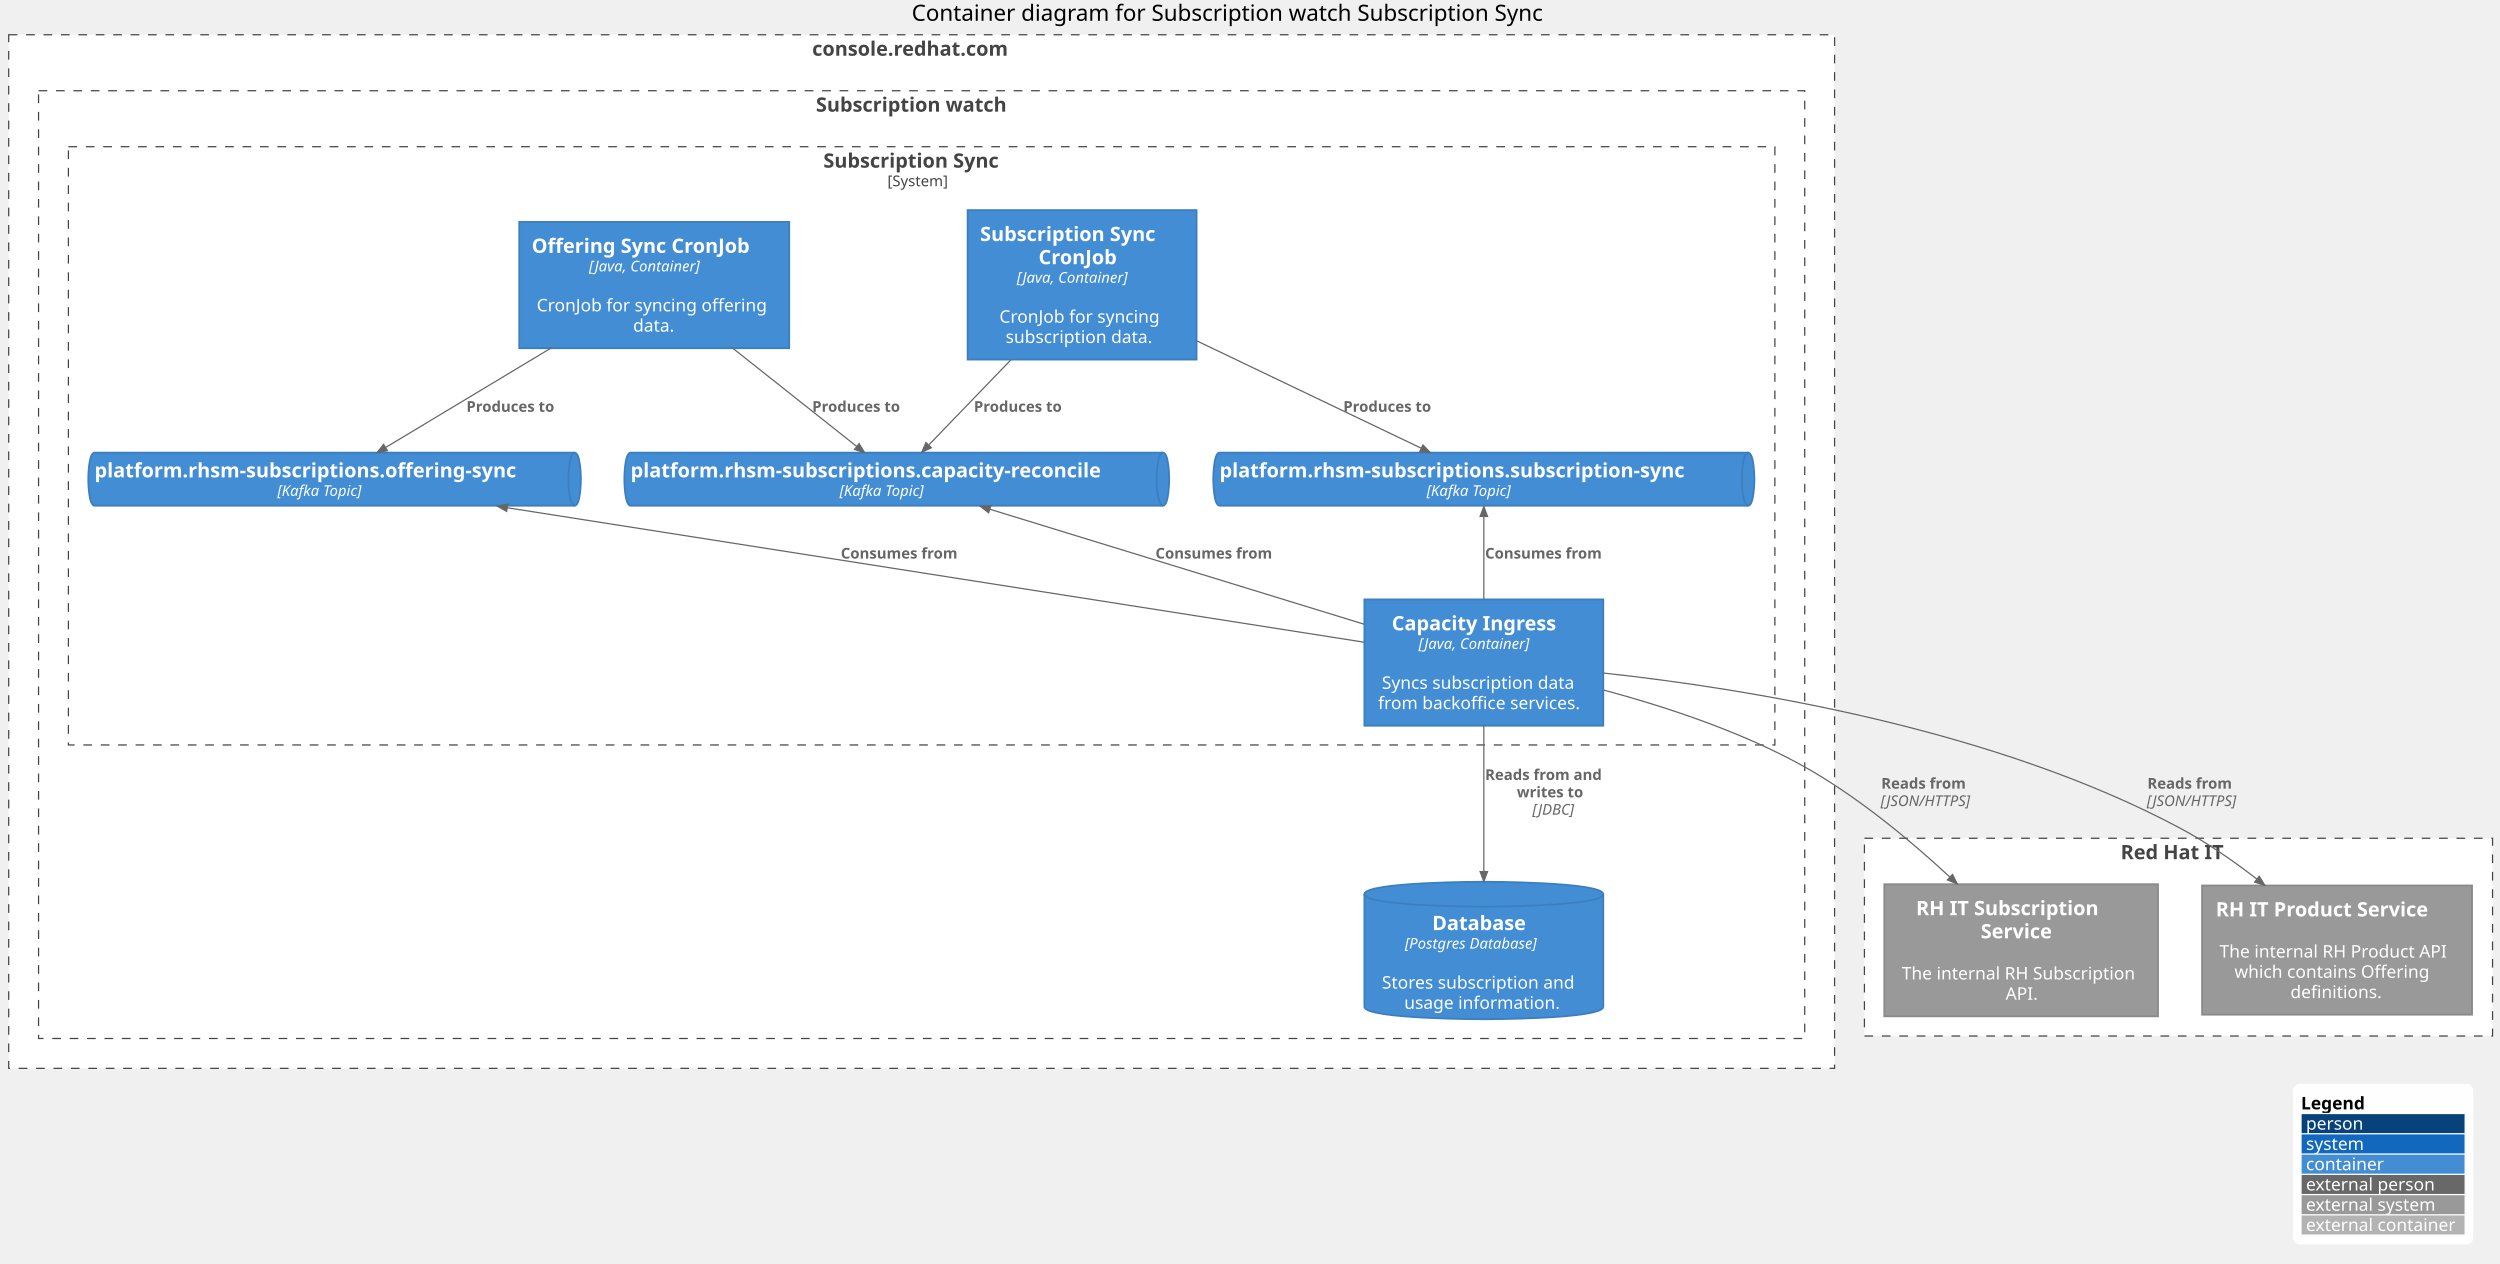
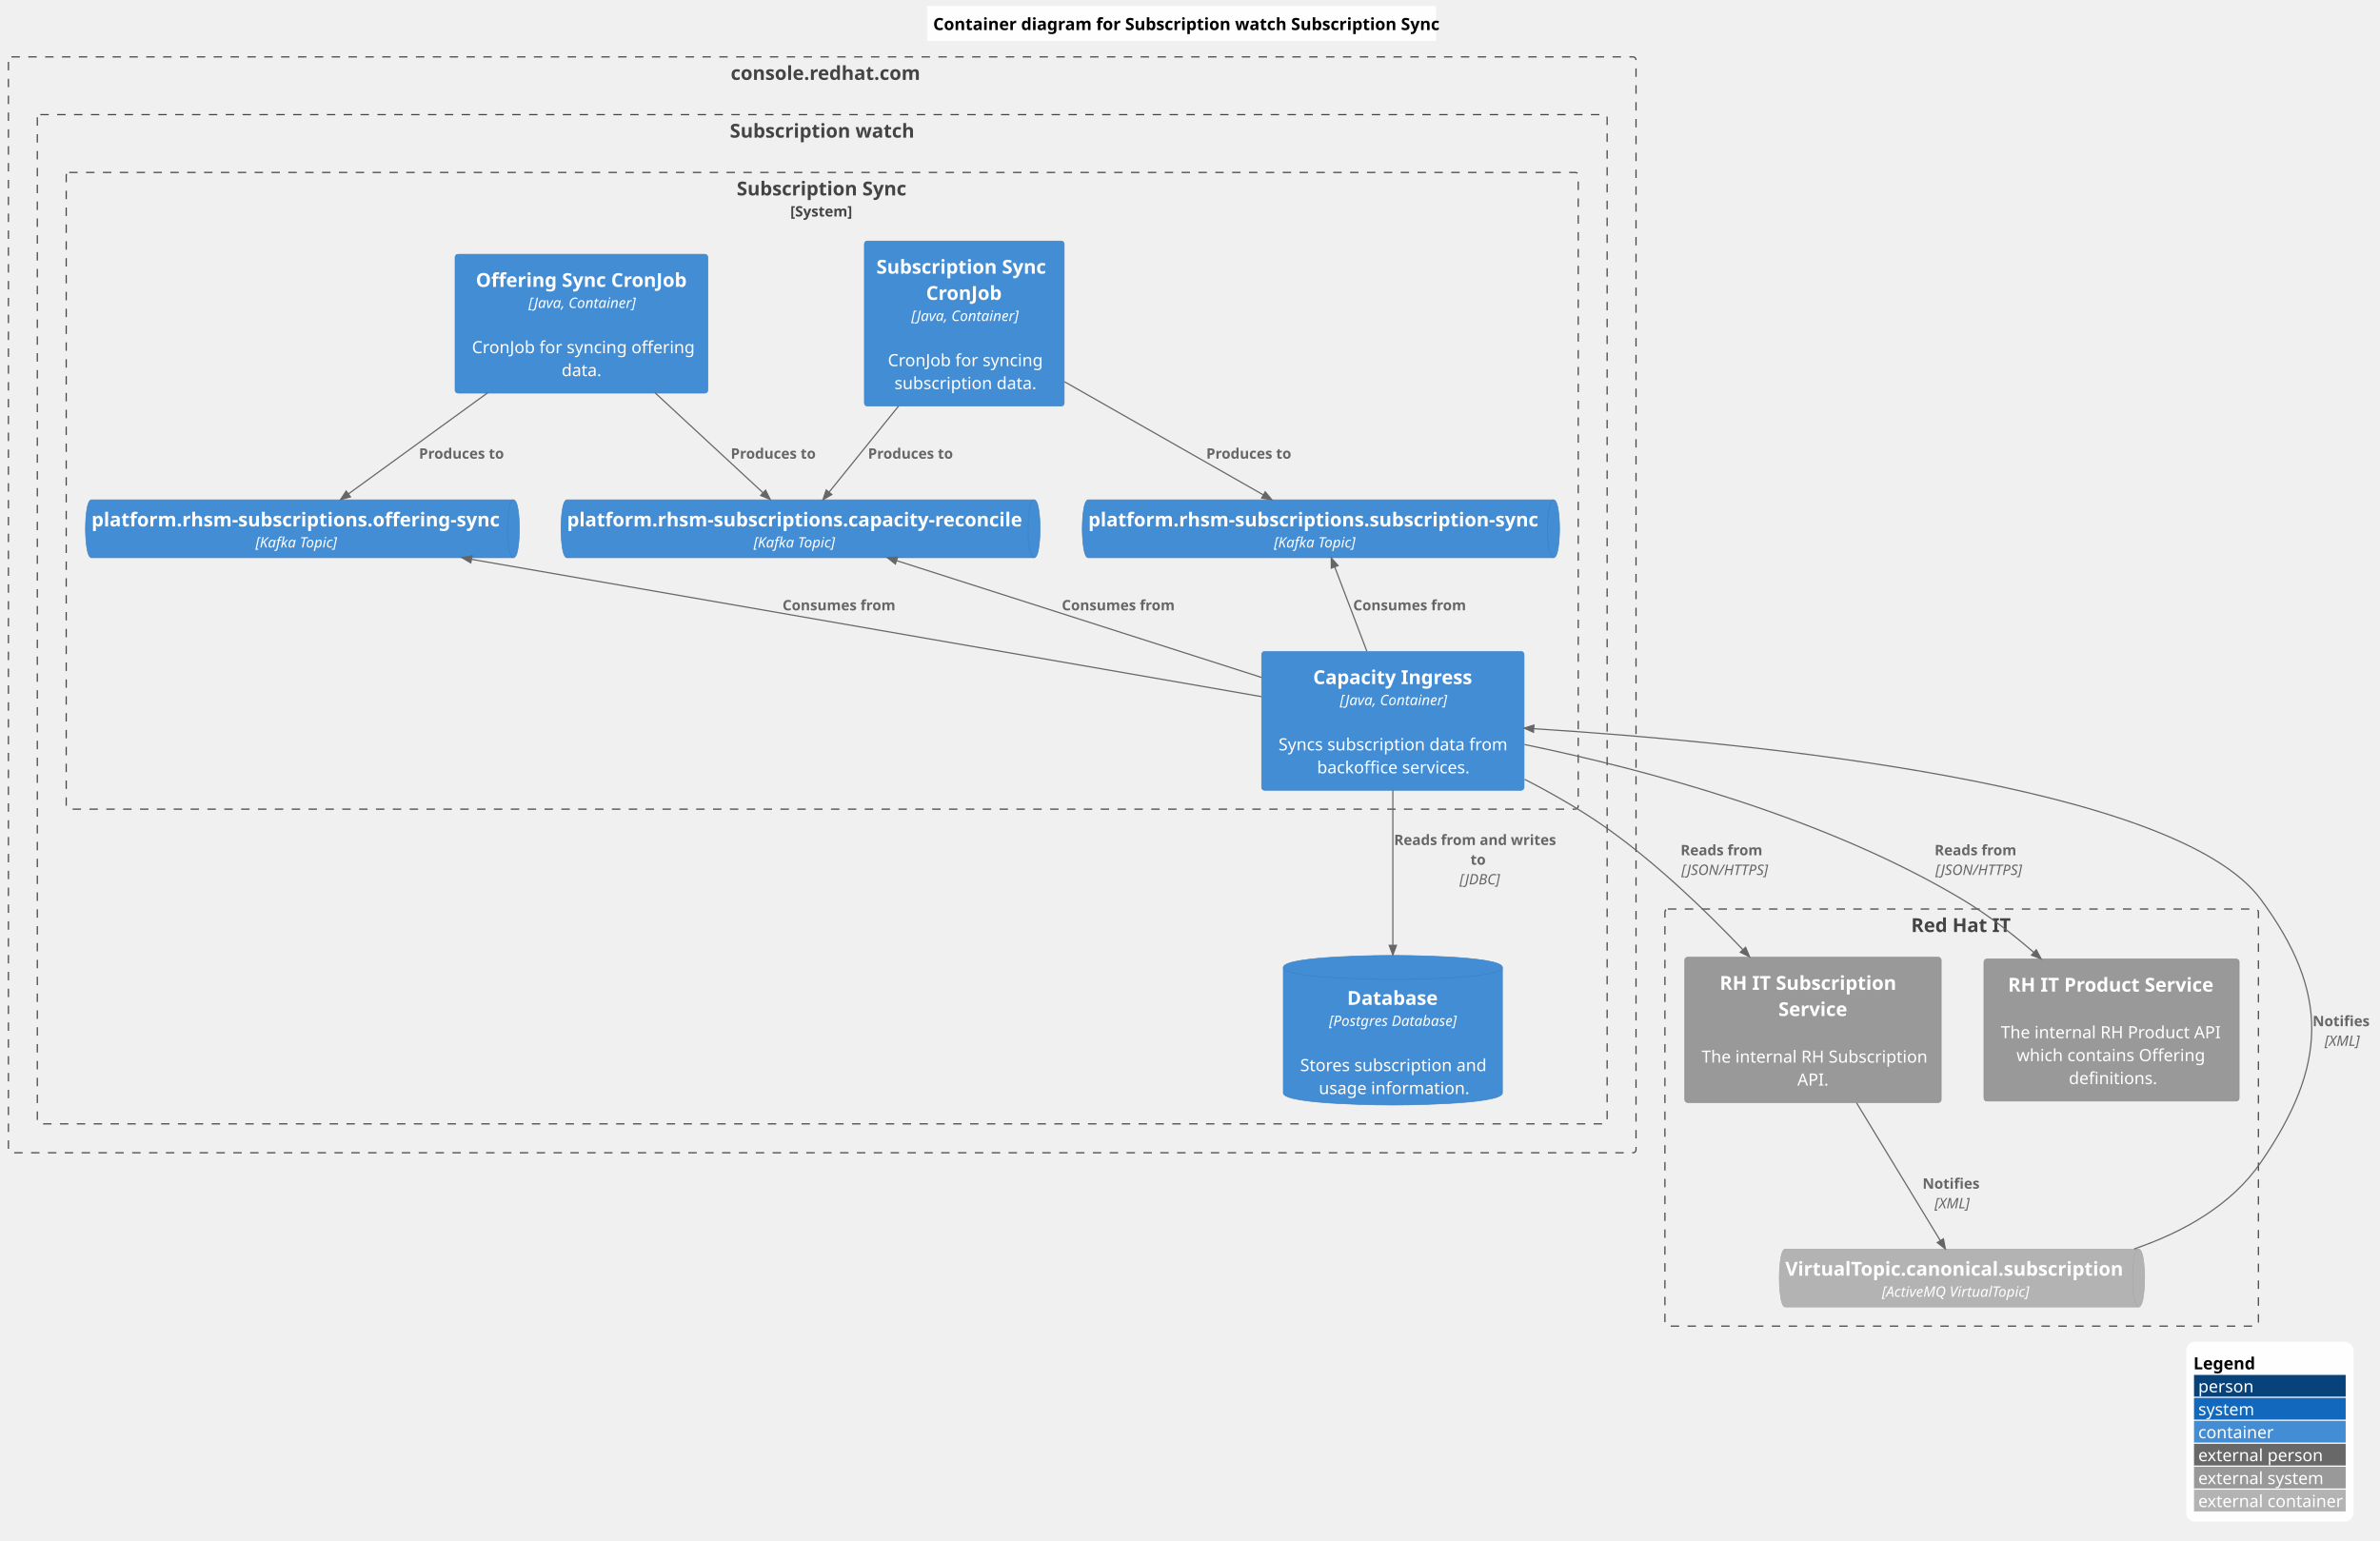
- <svg xmlns="http://www.w3.org/2000/svg" contentScriptType="application/ecmascript" contentStyleType="text/css" height="1016px" preserveAspectRatio="none" style="width:2010px;height:1016px;background:#FEFEFE;" version="1.1" viewBox="0 0 2010 1016" width="2010px" zoomAndPan="magnify">
+ <svg xmlns="http://www.w3.org/2000/svg" contentStyleType="text/css" height="1280px" preserveAspectRatio="none" style="width:1977px;height:1280px;background:#FEFEFE;" version="1.1" viewBox="0 0 1977 1280" width="1977px" zoomAndPan="magnify">
  <defs />
  <g>
-     <text fill="#000000" font-family="sans-serif" font-size="18" lengthAdjust="spacing" textLength="531" x="733" y="16.708">Container diagram for Subscription watch Subscription Sync</text>
-     <rect fill="#FFFFFF" height="831" style="stroke:#444444;stroke-width:1.0;stroke-dasharray:7.0,7.0;" width="1468" x="7" y="27.953" />
-     <text fill="#444444" font-family="sans-serif" font-size="16" font-weight="bold" lengthAdjust="spacing" textLength="176" x="653" y="44.805">console.redhat.com</text>
-     <rect fill="#FFFFFF" height="762" style="stroke:#444444;stroke-width:1.0;stroke-dasharray:7.0,7.0;" width="1420" x="31" y="72.953" />
-     <text fill="#444444" font-family="sans-serif" font-size="16" font-weight="bold" lengthAdjust="spacing" textLength="170" x="656" y="89.805">Subscription watch</text>
-     <rect fill="#FFFFFF" height="481" style="stroke:#444444;stroke-width:1.0;stroke-dasharray:7.0,7.0;" width="1372" x="55" y="117.953" />
-     <text fill="#444444" font-family="sans-serif" font-size="16" font-weight="bold" lengthAdjust="spacing" textLength="158" x="662" y="134.805">Subscription Sync</text>
-     <text fill="#444444" font-family="sans-serif" font-size="12" lengthAdjust="spacing" textLength="55" x="713.5" y="149.717">[System]</text>
-     <rect fill="#FFFFFF" height="159" style="stroke:#444444;stroke-width:1.0;stroke-dasharray:7.0,7.0;" width="505" x="1499" y="673.953" />
-     <text fill="#444444" font-family="sans-serif" font-size="16" font-weight="bold" lengthAdjust="spacing" textLength="93" x="1705" y="690.805">Red Hat IT</text>
-     <path d="M1097,718.953 C1097,708.953 1193,708.953 1193,708.953 C1193,708.953 1289,708.953 1289,718.953 L1289,809.438 C1289,819.438 1193,819.438 1193,819.438 C1193,819.438 1097,819.438 1097,809.438 L1097,718.953 " fill="#438DD5" style="stroke:#3C7FC0;stroke-width:1.5;" />
-     <path d="M1097,718.953 C1097,728.953 1193,728.953 1193,728.953 C1193,728.953 1289,728.953 1289,718.953 " fill="none" style="stroke:#3C7FC0;stroke-width:1.5;" />
-     <text fill="#FFFFFF" font-family="sans-serif" font-size="16" font-weight="bold" lengthAdjust="spacing" textLength="83" x="1151.5" y="747.805">Database</text>
-     <text fill="#FFFFFF" font-family="sans-serif" font-size="12" font-style="italic" lengthAdjust="spacing" textLength="127" x="1129.5" y="762.717">[Postgres Database]</text>
-     <text fill="#FFFFFF" font-family="sans-serif" font-size="14" lengthAdjust="spacing" textLength="0" x="1195" y="778.542" />
-     <text fill="#FFFFFF" font-family="sans-serif" font-size="14" lengthAdjust="spacing" textLength="164" x="1111" y="794.839">Stores subscription and</text>
-     <text fill="#FFFFFF" font-family="sans-serif" font-size="14" lengthAdjust="spacing" textLength="128" x="1129" y="811.136">usage information.</text>
-     <rect fill="#438DD5" height="120.109" style="stroke:#3C7FC0;stroke-width:1.5;" width="184" x="778" y="168.953" />
-     <text fill="#FFFFFF" font-family="sans-serif" font-size="16" font-weight="bold" lengthAdjust="spacing" textLength="158" x="788" y="193.805">Subscription Sync</text>
-     <text fill="#FFFFFF" font-family="sans-serif" font-size="16" font-weight="bold" lengthAdjust="spacing" textLength="70" x="835" y="212.43">CronJob</text>
-     <text fill="#FFFFFF" font-family="sans-serif" font-size="12" font-style="italic" lengthAdjust="spacing" textLength="105" x="817.5" y="227.342">[Java, Container]</text>
-     <text fill="#FFFFFF" font-family="sans-serif" font-size="14" lengthAdjust="spacing" textLength="0" x="872" y="243.167" />
-     <text fill="#FFFFFF" font-family="sans-serif" font-size="14" lengthAdjust="spacing" textLength="133" x="803.5" y="259.464">CronJob for syncing</text>
-     <text fill="#FFFFFF" font-family="sans-serif" font-size="14" lengthAdjust="spacing" textLength="123" x="808.5" y="275.761">subscription data.</text>
-     <rect fill="#438DD5" height="101.484" style="stroke:#3C7FC0;stroke-width:1.5;" width="217" x="417.5" y="178.453" />
-     <text fill="#FFFFFF" font-family="sans-serif" font-size="16" font-weight="bold" lengthAdjust="spacing" textLength="197" x="427.5" y="203.305">Offering Sync CronJob</text>
-     <text fill="#FFFFFF" font-family="sans-serif" font-size="12" font-style="italic" lengthAdjust="spacing" textLength="105" x="473.5" y="218.217">[Java, Container]</text>
-     <text fill="#FFFFFF" font-family="sans-serif" font-size="14" lengthAdjust="spacing" textLength="0" x="528" y="234.042" />
-     <text fill="#FFFFFF" font-family="sans-serif" font-size="14" lengthAdjust="spacing" textLength="189" x="431.5" y="250.339">CronJob for syncing offering</text>
-     <text fill="#FFFFFF" font-family="sans-serif" font-size="14" lengthAdjust="spacing" textLength="34" x="509" y="266.636">data.</text>
-     <rect fill="#438DD5" height="101.484" style="stroke:#3C7FC0;stroke-width:1.5;" width="192" x="1097" y="481.953" />
-     <text fill="#FFFFFF" font-family="sans-serif" font-size="16" font-weight="bold" lengthAdjust="spacing" textLength="148" x="1119" y="506.805">Capacity Ingress</text>
-     <text fill="#FFFFFF" font-family="sans-serif" font-size="12" font-style="italic" lengthAdjust="spacing" textLength="105" x="1140.5" y="521.717">[Java, Container]</text>
-     <text fill="#FFFFFF" font-family="sans-serif" font-size="14" lengthAdjust="spacing" textLength="0" x="1195" y="537.542" />
-     <text fill="#FFFFFF" font-family="sans-serif" font-size="14" lengthAdjust="spacing" textLength="164" x="1111" y="553.839">Syncs subscription data</text>
-     <text fill="#FFFFFF" font-family="sans-serif" font-size="14" lengthAdjust="spacing" textLength="170" x="1108" y="570.136">from backoffice services.</text>
-     <path d="M76,363.953 L462,363.953 C467,363.953 467,385.25 467,385.25 C467,385.25 467,406.547 462,406.547 L76,406.547 C71,406.547 71,385.25 71,385.25 C71,385.25 71,363.953 76,363.953 " fill="#438DD5" style="stroke:#3C7FC0;stroke-width:1.5;" />
-     <path d="M462,363.953 C457,363.953 457,385.25 457,385.25 C457,406.547 462,406.547 462,406.547 " fill="none" style="stroke:#3C7FC0;stroke-width:1.5;" />
-     <text fill="#FFFFFF" font-family="sans-serif" font-size="16" font-weight="bold" lengthAdjust="spacing" textLength="376" x="76" y="383.805">platform.rhsm-subscriptions.offering-sync</text>
-     <text fill="#FFFFFF" font-family="sans-serif" font-size="12" font-style="italic" lengthAdjust="spacing" textLength="82" x="223" y="398.717">[Kafka Topic]</text>
-     <path d="M507,363.953 L935,363.953 C940,363.953 940,385.25 940,385.25 C940,385.25 940,406.547 935,406.547 L507,406.547 C502,406.547 502,385.25 502,385.25 C502,385.25 502,363.953 507,363.953 " fill="#438DD5" style="stroke:#3C7FC0;stroke-width:1.5;" />
-     <path d="M935,363.953 C930,363.953 930,385.25 930,385.25 C930,406.547 935,406.547 935,406.547 " fill="none" style="stroke:#3C7FC0;stroke-width:1.5;" />
-     <text fill="#FFFFFF" font-family="sans-serif" font-size="16" font-weight="bold" lengthAdjust="spacing" textLength="418" x="507" y="383.805">platform.rhsm-subscriptions.capacity-reconcile</text>
-     <text fill="#FFFFFF" font-family="sans-serif" font-size="12" font-style="italic" lengthAdjust="spacing" textLength="82" x="675" y="398.717">[Kafka Topic]</text>
-     <path d="M980.5,363.953 L1405.5,363.953 C1410.5,363.953 1410.5,385.25 1410.5,385.25 C1410.5,385.25 1410.5,406.547 1405.5,406.547 L980.5,406.547 C975.5,406.547 975.5,385.25 975.5,385.25 C975.5,385.25 975.5,363.953 980.5,363.953 " fill="#438DD5" style="stroke:#3C7FC0;stroke-width:1.5;" />
-     <path d="M1405.5,363.953 C1400.5,363.953 1400.5,385.25 1400.5,385.25 C1400.5,406.547 1405.5,406.547 1405.5,406.547 " fill="none" style="stroke:#3C7FC0;stroke-width:1.5;" />
-     <text fill="#FFFFFF" font-family="sans-serif" font-size="16" font-weight="bold" lengthAdjust="spacing" textLength="415" x="980.5" y="383.805">platform.rhsm-subscriptions.subscription-sync</text>
-     <text fill="#FFFFFF" font-family="sans-serif" font-size="12" font-style="italic" lengthAdjust="spacing" textLength="82" x="1147" y="398.717">[Kafka Topic]</text>
-     <rect fill="#999999" height="106.141" style="stroke:#8A8A8A;stroke-width:1.5;" width="220" x="1515" y="710.953" />
-     <text fill="#FFFFFF" font-family="sans-serif" font-size="16" font-weight="bold" lengthAdjust="spacing" textLength="163" x="1540.5" y="735.805">RH IT Subscription</text>
-     <text fill="#FFFFFF" font-family="sans-serif" font-size="16" font-weight="bold" lengthAdjust="spacing" textLength="65" x="1592.5" y="754.43">Service</text>
-     <text fill="#FFFFFF" font-family="sans-serif" font-size="14" lengthAdjust="spacing" textLength="0" x="1627" y="771.198" />
-     <text fill="#FFFFFF" font-family="sans-serif" font-size="14" lengthAdjust="spacing" textLength="196" x="1529" y="787.495">The internal RH Subscription</text>
-     <text fill="#FFFFFF" font-family="sans-serif" font-size="14" lengthAdjust="spacing" textLength="25" x="1612.5" y="803.792">API.</text>
-     <rect fill="#999999" height="103.812" style="stroke:#8A8A8A;stroke-width:1.5;" width="217" x="1770.5" y="711.953" />
-     <text fill="#FFFFFF" font-family="sans-serif" font-size="16" font-weight="bold" lengthAdjust="spacing" textLength="195" x="1781.5" y="736.805">RH IT Product Service</text>
-     <text fill="#FFFFFF" font-family="sans-serif" font-size="14" lengthAdjust="spacing" textLength="0" x="1881" y="753.573" />
-     <text fill="#FFFFFF" font-family="sans-serif" font-size="14" lengthAdjust="spacing" textLength="189" x="1784.5" y="769.87">The internal RH Product API</text>
-     <text fill="#FFFFFF" font-family="sans-serif" font-size="14" lengthAdjust="spacing" textLength="161" x="1796.5" y="786.167">which contains Offering</text>
-     <text fill="#FFFFFF" font-family="sans-serif" font-size="14" lengthAdjust="spacing" textLength="75" x="1841.5" y="802.464">definitions.</text>
-     <path d="M962.13,274.023 C1020.71,302.043 1094.34,337.263 1142.48,360.283 " fill="none" id="subscription_sync_job-to-subscription_sync_tasks" style="stroke:#666666;stroke-width:1.0;" />
-     <polygon fill="#666666" points="1149.98,363.873,1144.047,357.725,1141.467,363.142,1149.98,363.873" style="stroke:#666666;stroke-width:1.0;" />
-     <text fill="#666666" font-family="sans-serif" font-size="12" font-weight="bold" lengthAdjust="spacing" textLength="85" x="1080" y="331.092">Produces to</text>
-     <path d="M812.82,289.243 C790.11,312.793 765.13,338.693 746.96,357.533 " fill="none" id="subscription_sync_job-to-capacity_reconcile_tasks" style="stroke:#666666;stroke-width:1.0;" />
-     <polygon fill="#666666" points="741.08,363.633,748.794,359.961,744.477,355.794,741.08,363.633" style="stroke:#666666;stroke-width:1.0;" />
-     <text fill="#666666" font-family="sans-serif" font-size="12" font-weight="bold" lengthAdjust="spacing" textLength="85" x="783" y="331.092">Produces to</text>
-     <path d="M443.62,279.473 C399.03,306.283 345.88,338.233 310.03,359.783 " fill="none" id="offering_sync_job-to-offering_sync_tasks" style="stroke:#666666;stroke-width:1.0;" />
-     <polygon fill="#666666" points="303.1,363.953,311.501,362.397,308.406,357.257,303.1,363.953" style="stroke:#666666;stroke-width:1.0;" />
-     <text fill="#666666" font-family="sans-serif" font-size="12" font-weight="bold" lengthAdjust="spacing" textLength="85" x="375" y="331.092">Produces to</text>
-     <path d="M588.5,279.473 C621.92,305.953 661.66,337.433 688.84,358.973 " fill="none" id="offering_sync_job-to-capacity_reconcile_tasks" style="stroke:#666666;stroke-width:1.0;" />
-     <polygon fill="#666666" points="695.13,363.953,690.714,356.639,686.994,361.346,695.13,363.953" style="stroke:#666666;stroke-width:1.0;" />
-     <text fill="#666666" font-family="sans-serif" font-size="12" font-weight="bold" lengthAdjust="spacing" textLength="85" x="653" y="331.092">Produces to</text>
-     <path d="M1193,415.483 C1193,434.473 1193,459.793 1193,481.923 " fill="none" id="subscription_sync_tasks-backto-capacity_ingress" style="stroke:#666666;stroke-width:1.0;" />
-     <polygon fill="#666666" points="1193,407.223,1190,415.223,1196,415.223,1193,407.223" style="stroke:#666666;stroke-width:1.0;" />
-     <text fill="#666666" font-family="sans-serif" font-size="12" font-weight="bold" lengthAdjust="spacing" textLength="109" x="1194" y="449.092">Consumes from</text>
-     <path d="M795.85,409.443 C877.26,434.453 1007.65,474.513 1096.66,501.853 " fill="none" id="capacity_reconcile_tasks-backto-capacity_ingress" style="stroke:#666666;stroke-width:1.0;" />
-     <polygon fill="#666666" points="788.12,407.073,794.892,412.283,796.648,406.545,788.12,407.073" style="stroke:#666666;stroke-width:1.0;" />
-     <text fill="#666666" font-family="sans-serif" font-size="12" font-weight="bold" lengthAdjust="spacing" textLength="109" x="929" y="449.092">Consumes from</text>
-     <path d="M408,408.263 C597.64,438.023 932.6,490.593 1096.8,516.353 " fill="none" id="offering_sync_tasks-backto-capacity_ingress" style="stroke:#666666;stroke-width:1.0;" />
-     <polygon fill="#666666" points="399.92,406.993,407.357,411.2,408.289,405.273,399.92,406.993" style="stroke:#666666;stroke-width:1.0;" />
-     <text fill="#666666" font-family="sans-serif" font-size="12" font-weight="bold" lengthAdjust="spacing" textLength="109" x="676" y="449.092">Consumes from</text>
-     <path d="M1193,582.973 C1193,617.393 1193,663.543 1193,700.493 " fill="none" id="capacity_ingress-to-db" style="stroke:#666666;stroke-width:1.0;" />
-     <polygon fill="#666666" points="1193,708.713,1196,700.713,1190,700.713,1193,708.713" style="stroke:#666666;stroke-width:1.0;" />
-     <text fill="#666666" font-family="sans-serif" font-size="12" font-weight="bold" lengthAdjust="spacing" textLength="111" x="1194" y="627.092">Reads from and</text>
-     <text fill="#666666" font-family="sans-serif" font-size="12" font-weight="bold" lengthAdjust="spacing" textLength="64" x="1219.5" y="641.061">writes to</text>
-     <text fill="#666666" font-family="sans-serif" font-size="12" font-style="italic" lengthAdjust="spacing" textLength="39" x="1232" y="655.029">[JDBC]</text>
-     <path d="M1289.23,554.763 C1338.57,567.993 1398.52,587.733 1448,614.953 C1491.78,639.033 1534.92,674.783 1567.65,705.113 " fill="none" id="capacity_ingress-to-rhit_subscriptions" style="stroke:#666666;stroke-width:1.0;" />
-     <polygon fill="#666666" points="1573.63,710.713,1569.831,703.06,1565.736,707.445,1573.63,710.713" style="stroke:#666666;stroke-width:1.0;" />
-     <text fill="#666666" font-family="sans-serif" font-size="12" font-weight="bold" lengthAdjust="spacing" textLength="80" x="1512.5" y="634.092">Reads from</text>
-     <text fill="#666666" font-family="sans-serif" font-size="12" font-style="italic" lengthAdjust="spacing" textLength="81" x="1512" y="648.061">[JSON/HTTPS]</text>
-     <path d="M1289.17,541.133 C1405.12,553.683 1603.11,585.823 1753,665.953 C1774.22,677.293 1795.59,692.153 1814.56,706.823 " fill="none" id="capacity_ingress-to-rhit_product" style="stroke:#666666;stroke-width:1.0;" />
-     <polygon fill="#666666" points="1820.89,711.783,1816.438,704.491,1812.741,709.217,1820.89,711.783" style="stroke:#666666;stroke-width:1.0;" />
-     <text fill="#666666" font-family="sans-serif" font-size="12" font-weight="bold" lengthAdjust="spacing" textLength="80" x="1726.5" y="634.092">Reads from</text>
-     <text fill="#666666" font-family="sans-serif" font-size="12" font-style="italic" lengthAdjust="spacing" textLength="81" x="1726" y="648.061">[JSON/HTTPS]</text>
-     <rect fill="#FEFEFE" height="128.078" rx="5" ry="5" style="stroke:#FEFEFE;stroke-width:1.0;" width="144" x="1844" y="871.953" />
-     <text fill="#000000" font-family="sans-serif" font-size="14" font-weight="bold" lengthAdjust="spacing" textLength="59" x="1850" y="891.948">Legend</text>
-     <text fill="#FFFFFF" font-family="sans-serif" font-size="14" lengthAdjust="spacing" textLength="0" x="1913" y="891.948" />
-     <rect fill="#08427B" height="16.297" style="stroke:none;stroke-width:1.0;" width="132" x="1850" y="895.25" />
-     <text fill="#FFFFFF" font-family="sans-serif" font-size="14" lengthAdjust="spacing" textLength="49" x="1854" y="908.245">person</text>
-     <rect fill="#1168BD" height="16.297" style="stroke:none;stroke-width:1.0;" width="132" x="1850" y="911.547" />
-     <text fill="#FFFFFF" font-family="sans-serif" font-size="14" lengthAdjust="spacing" textLength="50" x="1854" y="924.542">system</text>
-     <rect fill="#438DD5" height="16.297" style="stroke:none;stroke-width:1.0;" width="132" x="1850" y="927.844" />
-     <text fill="#FFFFFF" font-family="sans-serif" font-size="14" lengthAdjust="spacing" textLength="65" x="1854" y="940.839">container</text>
-     <rect fill="#686868" height="16.297" style="stroke:none;stroke-width:1.0;" width="132" x="1850" y="944.141" />
-     <text fill="#FFFFFF" font-family="sans-serif" font-size="14" lengthAdjust="spacing" textLength="108" x="1854" y="957.136">external person</text>
-     <rect fill="#999999" height="16.297" style="stroke:none;stroke-width:1.0;" width="132" x="1850" y="960.438" />
-     <text fill="#FFFFFF" font-family="sans-serif" font-size="14" lengthAdjust="spacing" textLength="109" x="1854" y="973.433">external system</text>
-     <rect fill="#B3B3B3" height="16.297" style="stroke:none;stroke-width:1.0;" width="132" x="1850" y="976.734" />
-     <text fill="#FFFFFF" font-family="sans-serif" font-size="14" lengthAdjust="spacing" textLength="124" x="1854" y="989.73">external container</text>
-     <line style="stroke:#FFFFFF;stroke-width:1.0;" x1="1850" x2="1982" y1="878.953" y2="878.953" />
-     <line style="stroke:#FFFFFF;stroke-width:1.0;" x1="1850" x2="1982" y1="895.25" y2="895.25" />
-     <line style="stroke:#FFFFFF;stroke-width:1.0;" x1="1850" x2="1982" y1="911.547" y2="911.547" />
-     <line style="stroke:#FFFFFF;stroke-width:1.0;" x1="1850" x2="1982" y1="927.844" y2="927.844" />
-     <line style="stroke:#FFFFFF;stroke-width:1.0;" x1="1850" x2="1982" y1="944.141" y2="944.141" />
-     <line style="stroke:#FFFFFF;stroke-width:1.0;" x1="1850" x2="1982" y1="960.438" y2="960.438" />
-     <line style="stroke:#FFFFFF;stroke-width:1.0;" x1="1850" x2="1982" y1="976.734" y2="976.734" />
-     <line style="stroke:#FFFFFF;stroke-width:1.0;" x1="1850" x2="1982" y1="993.031" y2="993.031" />
-     <line style="stroke:#FFFFFF;stroke-width:1.0;" x1="1850" x2="1850" y1="878.953" y2="993.031" />
-     <line style="stroke:#FFFFFF;stroke-width:1.0;" x1="1982" x2="1982" y1="878.953" y2="993.031" />
+     <rect fill="#FEFEFE" height="29.068" style="stroke:#00000000;stroke-width:1.0;" width="422.75" x="770.125" y="5" />
+     <text fill="#000000" font-family="sans-serif" font-size="14" font-weight="bold" lengthAdjust="spacing" textLength="412.75" x="775.125" y="24.966">Container diagram for Subscription watch Subscription Sync</text>
+     <g id="cluster_crc">
+       <rect height="910.5" rx="2.5" ry="2.5" style="stroke:#444444;stroke-width:1.0;fill:none;stroke-dasharray:7.0,7.0;" width="1352" x="7" y="47.256" />
+       <text fill="#444444" font-family="sans-serif" font-size="16" font-weight="bold" lengthAdjust="spacing" textLength="152" x="607" y="66.36">console.redhat.com</text>
+     </g>
+     <g id="cluster_swatch">
+       <rect height="838.5" rx="2.5" ry="2.5" style="stroke:#444444;stroke-width:1.0;fill:none;stroke-dasharray:7.0,7.0;" width="1304" x="31" y="95.256" />
+       <text fill="#444444" font-family="sans-serif" font-size="16" font-weight="bold" lengthAdjust="spacing" textLength="153.5" x="606.25" y="114.36">Subscription watch</text>
+     </g>
+     <g id="cluster_subscription_sync">
+       <rect height="529" rx="2.5" ry="2.5" style="stroke:#444444;stroke-width:1.0;fill:none;stroke-dasharray:7.0,7.0;" width="1256" x="55" y="143.256" />
+       <text fill="#444444" font-family="sans-serif" font-size="16" font-weight="bold" lengthAdjust="spacing" textLength="142" x="612" y="162.36">Subscription Sync</text>
+       <text fill="#444444" font-family="sans-serif" font-size="12" font-weight="bold" lengthAdjust="spacing" textLength="53" x="656.5" y="179.876">[System]</text>
+     </g>
+     <g id="cluster_rhit">
+       <rect height="346.5" rx="2.5" ry="2.5" style="stroke:#444444;stroke-width:1.0;fill:none;stroke-dasharray:7.0,7.0;" width="493" x="1383" y="755.256" />
+       <text fill="#444444" font-family="sans-serif" font-size="16" font-weight="bold" lengthAdjust="spacing" textLength="84" x="1587.5" y="774.36">Red Hat IT</text>
+     </g>
+     <g id="elem_db">
+       <path d="M1066,803.756 C1066,793.756 1157,793.756 1157,793.756 C1157,793.756 1248,793.756 1248,803.756 L1248,908.096 C1248,918.096 1157,918.096 1157,918.096 C1157,918.096 1066,918.096 1066,908.096 L1066,803.756 " fill="#438DD5" style="stroke:#3C7FC0;stroke-width:0.5;" />
+       <path d="M1066,803.756 C1066,813.756 1157,813.756 1157,813.756 C1157,813.756 1248,813.756 1248,803.756 " fill="none" style="stroke:#3C7FC0;stroke-width:0.5;" />
+       <text fill="#FFFFFF" font-family="sans-serif" font-size="16" font-weight="bold" lengthAdjust="spacing" textLength="76" x="1119" y="834.86">Database</text>
+       <text fill="#FFFFFF" font-family="sans-serif" font-size="12" font-style="italic" lengthAdjust="spacing" textLength="106" x="1104" y="852.376">[Postgres Database]</text>
+       <text fill="#FFFFFF" font-family="sans-serif" font-size="14" lengthAdjust="spacing" textLength="4" x="1155" y="870.858"> </text>
+       <text fill="#FFFFFF" font-family="sans-serif" font-size="14" lengthAdjust="spacing" textLength="154" x="1080" y="889.926">Stores subscription and</text>
+       <text fill="#FFFFFF" font-family="sans-serif" font-size="14" lengthAdjust="spacing" textLength="123" x="1095.5" y="908.994">usage information.</text>
+     </g>
+     <g id="elem_subscription_sync_job">
+       <rect fill="#438DD5" height="137.132" rx="2.5" ry="2.5" style="stroke:#3C7FC0;stroke-width:0.5;" width="166" x="718" y="200.256" />
+       <text fill="#FFFFFF" font-family="sans-serif" font-size="16" font-weight="bold" lengthAdjust="spacing" textLength="142" x="728" y="227.36">Subscription Sync</text>
+       <text fill="#FFFFFF" font-family="sans-serif" font-size="16" font-weight="bold" lengthAdjust="spacing" textLength="63.5" x="769.25" y="249.152">CronJob</text>
+       <text fill="#FFFFFF" font-family="sans-serif" font-size="12" font-style="italic" lengthAdjust="spacing" textLength="88" x="757" y="266.668">[Java, Container]</text>
+       <text fill="#FFFFFF" font-family="sans-serif" font-size="14" lengthAdjust="spacing" textLength="4" x="799" y="285.15"> </text>
+       <text fill="#FFFFFF" font-family="sans-serif" font-size="14" lengthAdjust="spacing" textLength="127" x="737.5" y="304.218">CronJob for syncing</text>
+       <text fill="#FFFFFF" font-family="sans-serif" font-size="14" lengthAdjust="spacing" textLength="116" x="743" y="323.286">subscription data.</text>
+     </g>
+     <g id="elem_offering_sync_job">
+       <rect fill="#438DD5" height="115.34" rx="2.5" ry="2.5" style="stroke:#3C7FC0;stroke-width:0.5;" width="210" x="378" y="211.256" />
+       <text fill="#FFFFFF" font-family="sans-serif" font-size="16" font-weight="bold" lengthAdjust="spacing" textLength="175.5" x="395.25" y="238.36">Offering Sync CronJob</text>
+       <text fill="#FFFFFF" font-family="sans-serif" font-size="12" font-style="italic" lengthAdjust="spacing" textLength="88" x="439" y="255.876">[Java, Container]</text>
+       <text fill="#FFFFFF" font-family="sans-serif" font-size="14" lengthAdjust="spacing" textLength="4" x="481" y="274.358"> </text>
+       <text fill="#FFFFFF" font-family="sans-serif" font-size="14" lengthAdjust="spacing" textLength="182" x="392" y="293.426">CronJob for syncing offering</text>
+       <text fill="#FFFFFF" font-family="sans-serif" font-size="14" lengthAdjust="spacing" textLength="33" x="466.5" y="312.494">data.</text>
+     </g>
+     <g id="elem_capacity_ingress">
+       <rect fill="#438DD5" height="115.34" rx="2.5" ry="2.5" style="stroke:#3C7FC0;stroke-width:0.5;" width="218" x="1048" y="541.256" />
+       <text fill="#FFFFFF" font-family="sans-serif" font-size="16" font-weight="bold" lengthAdjust="spacing" textLength="132.5" x="1090.75" y="568.36">Capacity Ingress</text>
+       <text fill="#FFFFFF" font-family="sans-serif" font-size="12" font-style="italic" lengthAdjust="spacing" textLength="88" x="1113" y="585.876">[Java, Container]</text>
+       <text fill="#FFFFFF" font-family="sans-serif" font-size="14" lengthAdjust="spacing" textLength="4" x="1155" y="604.358"> </text>
+       <text fill="#FFFFFF" font-family="sans-serif" font-size="14" lengthAdjust="spacing" textLength="190" x="1062" y="623.426">Syncs subscription data from</text>
+       <text fill="#FFFFFF" font-family="sans-serif" font-size="14" lengthAdjust="spacing" textLength="126" x="1094" y="642.494">backoffice services.</text>
+     </g>
+     <g id="elem_offering_sync_tasks">
+       <path d="M76,415.256 L426.5,415.256 C431.5,415.256 431.5,439.324 431.5,439.324 C431.5,439.324 431.5,463.392 426.5,463.392 L76,463.392 C71,463.392 71,439.324 71,439.324 C71,439.324 71,415.256 76,415.256 " fill="#438DD5" style="stroke:#3C7FC0;stroke-width:0.5;" />
+       <path d="M426.5,415.256 C421.5,415.256 421.5,439.324 421.5,439.324 C421.5,463.392 426.5,463.392 426.5,463.392 " fill="none" style="stroke:#3C7FC0;stroke-width:0.5;" />
+       <text fill="#FFFFFF" font-family="sans-serif" font-size="16" font-weight="bold" lengthAdjust="spacing" textLength="340.5" x="76" y="437.36">platform.rhsm-subscriptions.offering-sync</text>
+       <text fill="#FFFFFF" font-family="sans-serif" font-size="12" font-style="italic" lengthAdjust="spacing" textLength="68" x="212.25" y="454.876">[Kafka Topic]</text>
+     </g>
+     <g id="elem_capacity_reconcile_tasks">
+       <path d="M471,415.256 L859,415.256 C864,415.256 864,439.324 864,439.324 C864,439.324 864,463.392 859,463.392 L471,463.392 C466,463.392 466,439.324 466,439.324 C466,439.324 466,415.256 471,415.256 " fill="#438DD5" style="stroke:#3C7FC0;stroke-width:0.5;" />
+       <path d="M859,415.256 C854,415.256 854,439.324 854,439.324 C854,463.392 859,463.392 859,463.392 " fill="none" style="stroke:#3C7FC0;stroke-width:0.5;" />
+       <text fill="#FFFFFF" font-family="sans-serif" font-size="16" font-weight="bold" lengthAdjust="spacing" textLength="378" x="471" y="437.36">platform.rhsm-subscriptions.capacity-reconcile</text>
+       <text fill="#FFFFFF" font-family="sans-serif" font-size="12" font-style="italic" lengthAdjust="spacing" textLength="68" x="626" y="454.876">[Kafka Topic]</text>
+     </g>
+     <g id="elem_subscription_sync_tasks">
+       <path d="M904,415.256 L1290.5,415.256 C1295.5,415.256 1295.5,439.324 1295.5,439.324 C1295.5,439.324 1295.5,463.392 1290.5,463.392 L904,463.392 C899,463.392 899,439.324 899,439.324 C899,439.324 899,415.256 904,415.256 " fill="#438DD5" style="stroke:#3C7FC0;stroke-width:0.5;" />
+       <path d="M1290.5,415.256 C1285.5,415.256 1285.5,439.324 1285.5,439.324 C1285.5,463.392 1290.5,463.392 1290.5,463.392 " fill="none" style="stroke:#3C7FC0;stroke-width:0.5;" />
+       <text fill="#FFFFFF" font-family="sans-serif" font-size="16" font-weight="bold" lengthAdjust="spacing" textLength="376.5" x="904" y="437.36">platform.rhsm-subscriptions.subscription-sync</text>
+       <text fill="#FFFFFF" font-family="sans-serif" font-size="12" font-style="italic" lengthAdjust="spacing" textLength="68" x="1058.25" y="454.876">[Kafka Topic]</text>
+     </g>
+     <g id="elem_rhit_subscriptions">
+       <rect fill="#999999" height="120.788" rx="2.5" ry="2.5" style="stroke:#8A8A8A;stroke-width:0.5;" width="213" x="1399.5" y="795.256" />
+       <text fill="#FFFFFF" font-family="sans-serif" font-size="16" font-weight="bold" lengthAdjust="spacing" textLength="151" x="1428.5" y="822.36">RH IT Subscription</text>
+       <text fill="#FFFFFF" font-family="sans-serif" font-size="16" font-weight="bold" lengthAdjust="spacing" textLength="57.5" x="1477.25" y="844.152">Service</text>
+       <text fill="#FFFFFF" font-family="sans-serif" font-size="14" lengthAdjust="spacing" textLength="4" x="1504" y="863.806"> </text>
+       <text fill="#FFFFFF" font-family="sans-serif" font-size="14" lengthAdjust="spacing" textLength="185" x="1413.5" y="882.874">The internal RH Subscription</text>
+       <text fill="#FFFFFF" font-family="sans-serif" font-size="14" lengthAdjust="spacing" textLength="26" x="1493" y="901.942">API.</text>
+     </g>
+     <g id="elem_rhit_product">
+       <rect fill="#999999" height="118.064" rx="2.5" ry="2.5" style="stroke:#8A8A8A;stroke-width:0.5;" width="212" x="1648" y="796.756" />
+       <text fill="#FFFFFF" font-family="sans-serif" font-size="16" font-weight="bold" lengthAdjust="spacing" textLength="172" x="1668" y="823.86">RH IT Product Service</text>
+       <text fill="#FFFFFF" font-family="sans-serif" font-size="14" lengthAdjust="spacing" textLength="4" x="1752" y="843.514"> </text>
+       <text fill="#FFFFFF" font-family="sans-serif" font-size="14" lengthAdjust="spacing" textLength="184" x="1662" y="862.582">The internal RH Product API</text>
+       <text fill="#FFFFFF" font-family="sans-serif" font-size="14" lengthAdjust="spacing" textLength="154" x="1675" y="881.65">which contains Offering</text>
+       <text fill="#FFFFFF" font-family="sans-serif" font-size="14" lengthAdjust="spacing" textLength="71" x="1718.5" y="900.718">definitions.</text>
+     </g>
+     <g id="elem_rhit_umb_subscription">
+       <path d="M1483,1037.756 L1776.5,1037.756 C1781.5,1037.756 1781.5,1061.824 1781.5,1061.824 C1781.5,1061.824 1781.5,1085.892 1776.5,1085.892 L1483,1085.892 C1478,1085.892 1478,1061.824 1478,1061.824 C1478,1061.824 1478,1037.756 1483,1037.756 " fill="#B3B3B3" style="stroke:#A6A6A6;stroke-width:0.5;" />
+       <path d="M1776.5,1037.756 C1771.5,1037.756 1771.5,1061.824 1771.5,1061.824 C1771.5,1085.892 1776.5,1085.892 1776.5,1085.892 " fill="none" style="stroke:#A6A6A6;stroke-width:0.5;" />
+       <text fill="#FFFFFF" font-family="sans-serif" font-size="16" font-weight="bold" lengthAdjust="spacing" textLength="283.5" x="1483" y="1059.86">VirtualTopic.canonical.subscription</text>
+       <text fill="#FFFFFF" font-family="sans-serif" font-size="12" font-style="italic" lengthAdjust="spacing" textLength="123" x="1563.25" y="1077.376">[ActiveMQ VirtualTopic]</text>
+     </g>
+     <g id="link_subscription_sync_job_subscription_sync_tasks">
+       <path d="M884.24,317.146 C937.53,347.476 1004.78,385.756 1049.24,411.066 " fill="none" id="subscription_sync_job-to-subscription_sync_tasks" style="stroke:#666666;stroke-width:1.0;" />
+       <polygon fill="#666666" points="1056.45,415.176,1050.985,408.608,1048.014,413.821,1056.45,415.176" style="stroke:#666666;stroke-width:1.0;" />
+       <text fill="#666666" font-family="sans-serif" font-size="12" font-weight="bold" lengthAdjust="spacing" textLength="73.75" x="1002" y="381.084">Produces to</text>
+     </g>
+     <g id="link_subscription_sync_job_capacity_reconcile_tasks">
+       <path d="M746.47,337.316 C726.42,362.166 704.74,389.026 688.79,408.786 " fill="none" id="subscription_sync_job-to-capacity_reconcile_tasks" style="stroke:#666666;stroke-width:1.0;" />
+       <polygon fill="#666666" points="683.61,415.196,690.975,410.864,686.31,407.09,683.61,415.196" style="stroke:#666666;stroke-width:1.0;" />
+       <text fill="#666666" font-family="sans-serif" font-size="12" font-weight="bold" lengthAdjust="spacing" textLength="73.75" x="721" y="381.084">Produces to</text>
+     </g>
+     <g id="link_offering_sync_job_offering_sync_tasks">
+       <path d="M405.1,326.336 C366.14,354.626 320.74,387.606 289.35,410.406 " fill="none" id="offering_sync_job-to-offering_sync_tasks" style="stroke:#666666;stroke-width:1.0;" />
+       <polygon fill="#666666" points="282.87,415.106,291.106,412.832,287.58,407.977,282.87,415.106" style="stroke:#666666;stroke-width:1.0;" />
+       <text fill="#666666" font-family="sans-serif" font-size="12" font-weight="bold" lengthAdjust="spacing" textLength="73.75" x="348" y="381.084">Produces to</text>
+     </g>
+     <g id="link_offering_sync_job_capacity_reconcile_tasks">
+       <path d="M544.11,326.336 C574.19,354.186 609.18,386.576 633.75,409.326 " fill="none" id="offering_sync_job-to-capacity_reconcile_tasks" style="stroke:#666666;stroke-width:1.0;" />
+       <polygon fill="#666666" points="639.76,414.886,635.923,407.252,631.849,411.658,639.76,414.886" style="stroke:#666666;stroke-width:1.0;" />
+       <text fill="#666666" font-family="sans-serif" font-size="12" font-weight="bold" lengthAdjust="spacing" textLength="73.75" x="607" y="381.084">Produces to</text>
+     </g>
+     <g id="link_subscription_sync_tasks_capacity_ingress">
+       <path d="M1108.73,471.046 C1116.31,490.946 1126.4,517.436 1135.4,541.056 " fill="none" id="subscription_sync_tasks-backto-capacity_ingress" style="stroke:#666666;stroke-width:1.0;" />
+       <polygon fill="#666666" points="1105.85,463.496,1105.886,472.04,1111.495,469.91,1105.85,463.496" style="stroke:#666666;stroke-width:1.0;" />
+       <text fill="#666666" font-family="sans-serif" font-size="12" font-weight="bold" lengthAdjust="spacing" textLength="97.5" x="1124" y="507.084">Consumes from</text>
+     </g>
+     <g id="link_capacity_reconcile_tasks_capacity_ingress">
+       <path d="M744.89,465.826 C827.23,492.186 956.18,533.466 1047.89,562.826 " fill="none" id="capacity_reconcile_tasks-backto-capacity_ingress" style="stroke:#666666;stroke-width:1.0;" />
+       <polygon fill="#666666" points="737.07,463.326,743.774,468.623,745.604,462.909,737.07,463.326" style="stroke:#666666;stroke-width:1.0;" />
+       <text fill="#666666" font-family="sans-serif" font-size="12" font-weight="bold" lengthAdjust="spacing" textLength="97.5" x="882" y="507.084">Consumes from</text>
+     </g>
+     <g id="link_offering_sync_tasks_capacity_ingress">
+       <path d="M391.7,464.716 C572.75,496.186 883.46,550.206 1047.76,578.766 " fill="none" id="offering_sync_tasks-backto-capacity_ingress" style="stroke:#666666;stroke-width:1.0;" />
+       <polygon fill="#666666" points="383.71,463.326,391.078,467.652,392.106,461.741,383.71,463.326" style="stroke:#666666;stroke-width:1.0;" />
+       <text fill="#666666" font-family="sans-serif" font-size="12" font-weight="bold" lengthAdjust="spacing" textLength="97.5" x="650" y="507.084">Consumes from</text>
+     </g>
+     <g id="link_capacity_ingress_db">
+       <path d="M1157,656.346 C1157,694.376 1157,744.736 1157,785.206 " fill="none" id="capacity_ingress-to-db" style="stroke:#666666;stroke-width:1.0;" />
+       <polygon fill="#666666" points="1157,793.416,1160,785.416,1154,785.416,1157,793.416" style="stroke:#666666;stroke-width:1.0;" />
+       <text fill="#666666" font-family="sans-serif" font-size="12" font-weight="bold" lengthAdjust="spacing" textLength="136.75" x="1158" y="702.084">Reads from and writes</text>
+       <text fill="#666666" font-family="sans-serif" font-size="12" font-weight="bold" lengthAdjust="spacing" textLength="12.75" x="1221.5" y="718.428">to</text>
+       <text fill="#666666" font-family="sans-serif" font-size="12" font-style="italic" lengthAdjust="spacing" textLength="31" x="1212.375" y="734.772">[JDBC]</text>
+     </g>
+     <g id="link_capacity_ingress_rhit_subscriptions">
+       <path d="M1266.45,647.466 C1289.86,659.486 1313.88,673.286 1335,688.256 C1375.89,717.246 1416.32,756.016 1447.59,788.856 " fill="none" id="capacity_ingress-to-rhit_subscriptions" style="stroke:#666666;stroke-width:1.0;" />
+       <polygon fill="#666666" points="1453.32,794.906,1450.002,787.033,1445.643,791.156,1453.32,794.906" style="stroke:#666666;stroke-width:1.0;" />
+       <text fill="#666666" font-family="sans-serif" font-size="12" font-weight="bold" lengthAdjust="spacing" textLength="70.375" x="1396" y="710.584">Reads from</text>
+       <text fill="#666666" font-family="sans-serif" font-size="12" font-style="italic" lengthAdjust="spacing" textLength="69" x="1396.688" y="726.928">[JSON/HTTPS]</text>
+     </g>
+     <g id="link_capacity_ingress_rhit_umb_subscription">
+       <path d="M1274.19,605.426 C1459.75,617.226 1807.49,651.826 1878,747.256 C1935.71,825.356 1933.03,885.746 1878,965.756 C1853.44,1001.466 1813.48,1023.756 1772.74,1037.676 " fill="none" id="capacity_ingress-backto-rhit_umb_subscription" style="stroke:#666666;stroke-width:1.0;" />
+       <polygon fill="#666666" points="1266.02,604.916,1273.817,608.41,1274.192,602.422,1266.02,604.916" style="stroke:#666666;stroke-width:1.0;" />
+       <text fill="#666666" font-family="sans-serif" font-size="12" font-weight="bold" lengthAdjust="spacing" textLength="48" x="1921" y="852.584">Notifies</text>
+       <text fill="#666666" font-family="sans-serif" font-size="12" font-style="italic" lengthAdjust="spacing" textLength="28" x="1931" y="868.928">[XML]</text>
+     </g>
+     <g id="link_capacity_ingress_rhit_product">
+       <path d="M1266.35,618.566 C1366.31,639.186 1515.57,678.826 1630,747.256 C1650.65,759.606 1671.17,775.506 1689.4,791.276 " fill="none" id="capacity_ingress-to-rhit_product" style="stroke:#666666;stroke-width:1.0;" />
+       <polygon fill="#666666" points="1695.49,796.606,1691.442,789.082,1687.493,793.598,1695.49,796.606" style="stroke:#666666;stroke-width:1.0;" />
+       <text fill="#666666" font-family="sans-serif" font-size="12" font-weight="bold" lengthAdjust="spacing" textLength="70.375" x="1607" y="710.584">Reads from</text>
+       <text fill="#666666" font-family="sans-serif" font-size="12" font-style="italic" lengthAdjust="spacing" textLength="69" x="1607.688" y="726.928">[JSON/HTTPS]</text>
+     </g>
+     <g id="link_rhit_subscriptions_rhit_umb_subscription">
+       <path d="M1542.2,916.306 C1565.03,953.876 1593.54,1000.786 1611.77,1030.756 " fill="none" id="rhit_subscriptions-to-rhit_umb_subscription" style="stroke:#666666;stroke-width:1.0;" />
+       <polygon fill="#666666" points="1615.94,1037.626,1614.35,1029.231,1609.222,1032.346,1615.94,1037.626" style="stroke:#666666;stroke-width:1.0;" />
+       <text fill="#666666" font-family="sans-serif" font-size="12" font-weight="bold" lengthAdjust="spacing" textLength="48" x="1597" y="987.584">Notifies</text>
+       <text fill="#666666" font-family="sans-serif" font-size="12" font-style="italic" lengthAdjust="spacing" textLength="28" x="1607" y="1003.928">[XML]</text>
+     </g>
+     <rect fill="#FEFEFE" height="149.475" rx="7.5" ry="7.5" style="stroke:#00000000;stroke-width:1.0;" width="139" x="1816" y="1114.756" />
+     <text fill="#000000" font-family="sans-serif" font-size="14" font-weight="bold" lengthAdjust="spacing" textLength="50.625" x="1822" y="1137.722">Legend</text>
+     <text fill="#FFFFFF" font-family="sans-serif" font-size="14" lengthAdjust="spacing" textLength="4" x="1872.625" y="1137.722"> </text>
+     <rect fill="#08427B" height="19.068" style="stroke:none;stroke-width:1.0;" width="127" x="1822" y="1141.824" />
+     <text fill="#FFFFFF" font-family="sans-serif" font-size="14" lengthAdjust="spacing" textLength="45" x="1826" y="1156.79">person</text>
+     <rect fill="#1168BD" height="19.068" style="stroke:none;stroke-width:1.0;" width="127" x="1822" y="1160.892" />
+     <text fill="#FFFFFF" font-family="sans-serif" font-size="14" lengthAdjust="spacing" textLength="48" x="1826" y="1175.858">system</text>
+     <rect fill="#438DD5" height="19.068" style="stroke:none;stroke-width:1.0;" width="127" x="1822" y="1179.96" />
+     <text fill="#FFFFFF" font-family="sans-serif" font-size="14" lengthAdjust="spacing" textLength="62" x="1826" y="1194.926">container</text>
+     <rect fill="#686868" height="19.068" style="stroke:none;stroke-width:1.0;" width="127" x="1822" y="1199.028" />
+     <text fill="#FFFFFF" font-family="sans-serif" font-size="14" lengthAdjust="spacing" textLength="102" x="1826" y="1213.994">external person</text>
+     <rect fill="#999999" height="19.068" style="stroke:none;stroke-width:1.0;" width="127" x="1822" y="1218.095" />
+     <text fill="#FFFFFF" font-family="sans-serif" font-size="14" lengthAdjust="spacing" textLength="105" x="1826" y="1233.061">external system</text>
+     <rect fill="#B3B3B3" height="19.068" style="stroke:none;stroke-width:1.0;" width="127" x="1822" y="1237.163" />
+     <text fill="#FFFFFF" font-family="sans-serif" font-size="14" lengthAdjust="spacing" textLength="119" x="1826" y="1252.129">external container</text>
+     <line style="stroke:#FFFFFF;stroke-width:1.0;" x1="1822" x2="1949" y1="1122.756" y2="1122.756" />
+     <line style="stroke:#FFFFFF;stroke-width:1.0;" x1="1822" x2="1949" y1="1141.824" y2="1141.824" />
+     <line style="stroke:#FFFFFF;stroke-width:1.0;" x1="1822" x2="1949" y1="1160.892" y2="1160.892" />
+     <line style="stroke:#FFFFFF;stroke-width:1.0;" x1="1822" x2="1949" y1="1179.96" y2="1179.96" />
+     <line style="stroke:#FFFFFF;stroke-width:1.0;" x1="1822" x2="1949" y1="1199.028" y2="1199.028" />
+     <line style="stroke:#FFFFFF;stroke-width:1.0;" x1="1822" x2="1949" y1="1218.095" y2="1218.095" />
+     <line style="stroke:#FFFFFF;stroke-width:1.0;" x1="1822" x2="1949" y1="1237.163" y2="1237.163" />
+     <line style="stroke:#FFFFFF;stroke-width:1.0;" x1="1822" x2="1949" y1="1256.231" y2="1256.231" />
+     <line style="stroke:#FFFFFF;stroke-width:1.0;" x1="1822" x2="1822" y1="1122.756" y2="1256.231" />
+     <line style="stroke:#FFFFFF;stroke-width:1.0;" x1="1949" x2="1949" y1="1122.756" y2="1256.231" />
  </g>
</svg>
